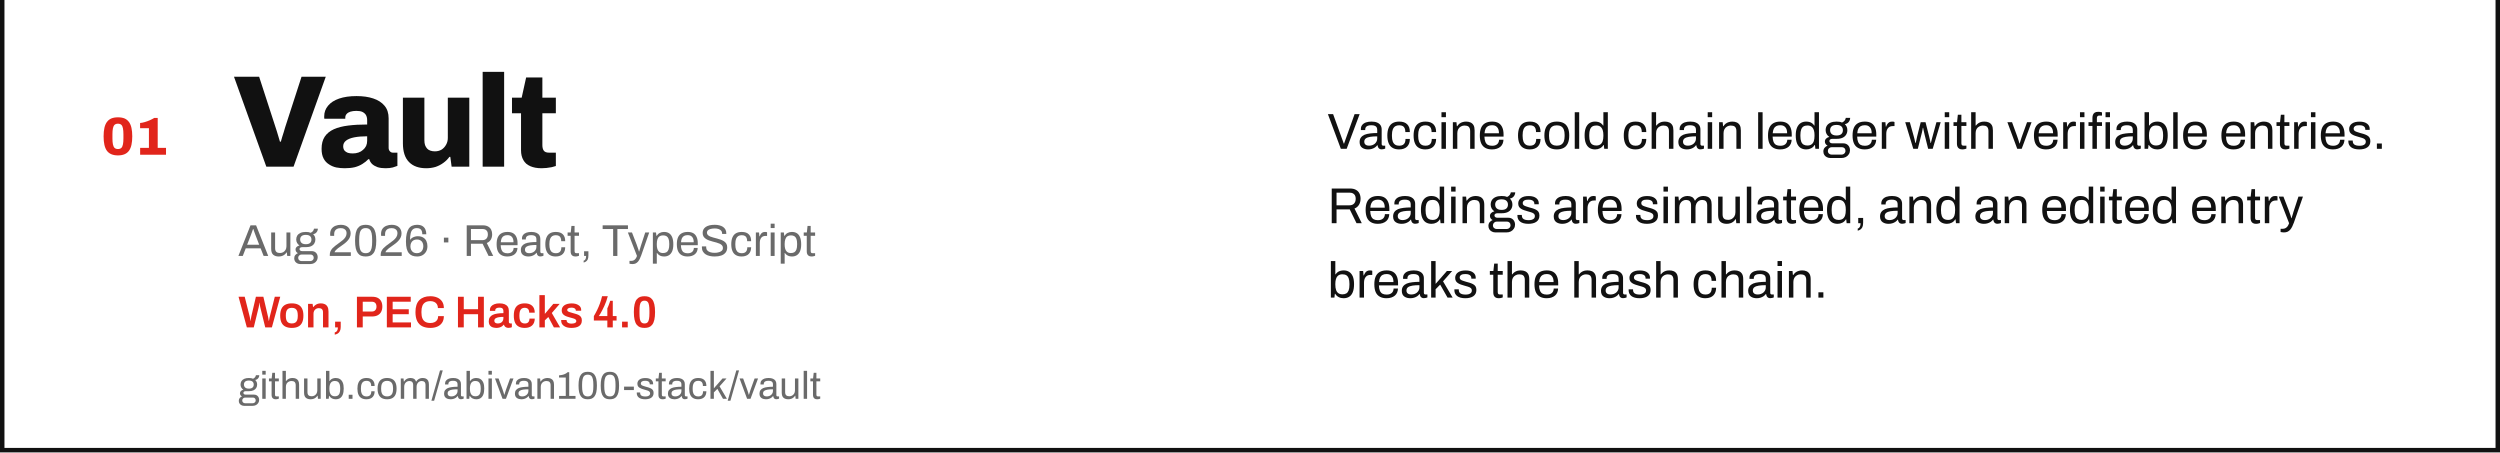
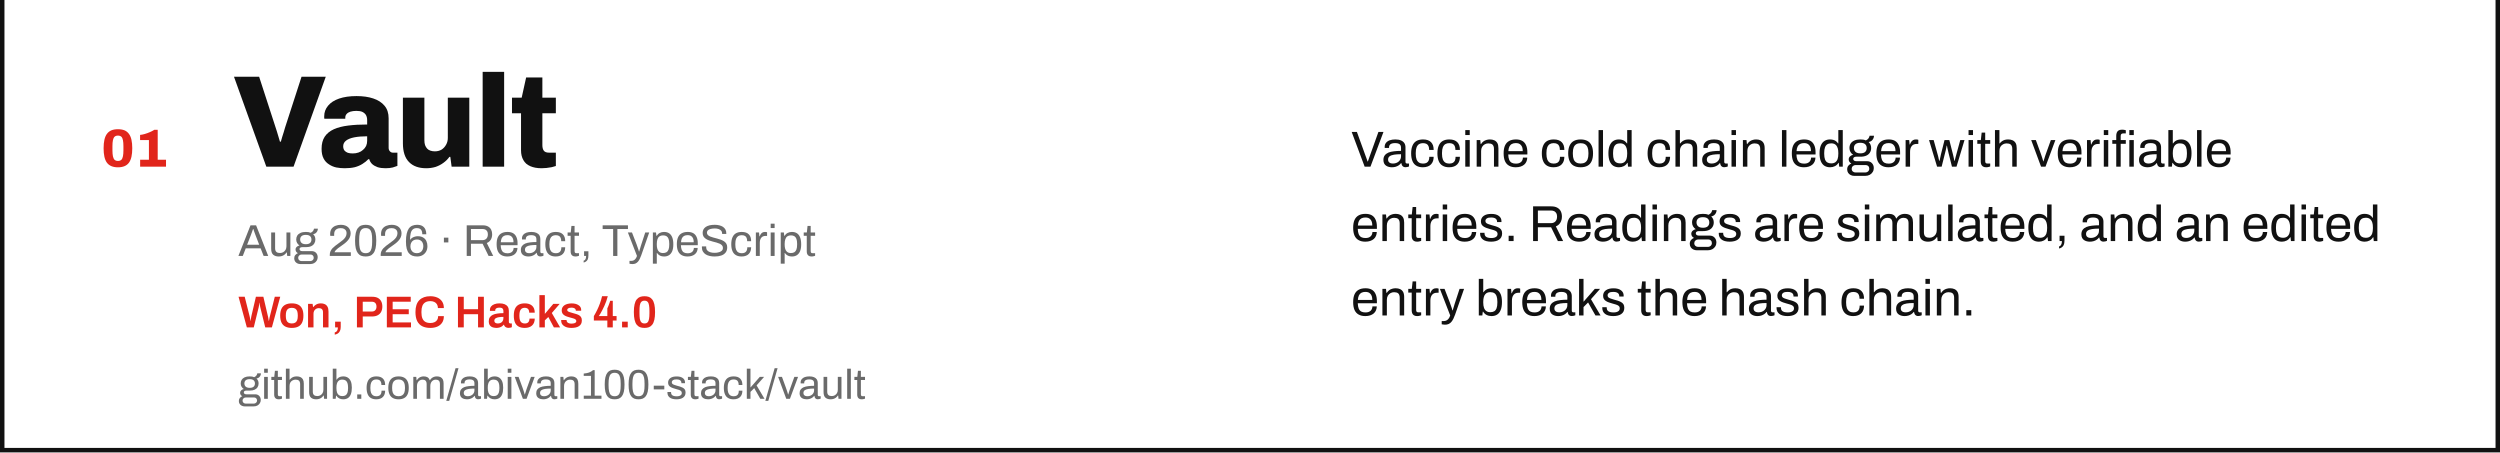
<svg xmlns="http://www.w3.org/2000/svg" viewBox="0 0 840 152" width="840" height="152" role="img" aria-label="Vault. Won, PEC Hacks 4.0. Vaccine cold chain ledger with verifiable entries. Readings are simulated, and an edited entry breaks the hash chain. Aug 2026 · React, TypeScript. github.com/abivan100-stack/vault">
  <defs>
    <path id="g0" d="m313-12q-72 0-123 22q-51 21-83 64q-32 44-47 111q-15 67-15 159q0 91 15 158q15 67 47 110q32 44 83 66q51 21 123 21q72 0 123-21q50-22 82-66q32-43 47-110q15-67 15-158q0-92-15-159q-15-67-47-111q-32-43-82-64q-51-22-123-22zm0 119q40 0 63 21q22 22 30 66q9 43 9 110v78q0 68-9 112q-8 44-30 65q-23 21-63 21q-40 0-63-21q-22-21-31-65q-9-43-9-111v-77q0-68 9-112q9-44 31-66q23-21 63-21z" />
    <path id="g1" d="m102 0v129h164v367h-165v97q40 3 87 17q48 14 94 34q47 21 84 44h64v-559h155v-129z" />
    <path id="g2" d="m261 0l-247 687h192l126-388q4-12 10-31q6-20 12-40q7-21 11-37h7q5 15 10 35q6 19 12 38q6 20 10 34l126 389h185l-246-687z" />
    <path id="g3" d="m209-12q-33 0-65 6q-31 7-56 24q-26 16-41 45q-15 29-15 73q0 57 24 93q24 36 70 57q45 20 110 28q64 8 144 8v33q0 23-9 39q-9 15-27 24q-17 8-46 8q-26 0-46-6q-19-6-29-18q-10-11-10-27v-9h-160q-1 5-1 9v9q0 47 30 82q29 35 84 54q55 19 133 19q73 0 127-18q55-18 86-55q32-37 32-97v-225q0-17 10-27q9-10 23-10h34v-101q-11-5-35-12q-23-6-56-6q-34 0-60 8q-25 9-42 24q-16 16-22 37h-7q-19-20-45-36q-25-16-58-25q-34-8-77-8zm61 113q24 0 44 7q20 7 34 20q15 12 24 30q8 18 8 39v35q-57 0-98-8q-41-8-63-25q-22-17-22-43q0-19 9-32q10-12 26-18q16-5 38-5z" />
    <path id="g4" d="m237-12q-85 0-131 47q-47 47-47 144v348h164v-325q0-21 5-37q6-16 16-27q10-11 26-16q15-5 33-5q29 0 51 13q22 14 35 38q13 23 13 51v308h164v-527h-135l-10 75h-7q-18-26-46-46q-27-20-60-31q-34-10-71-10z" />
    <path id="g5" d="m62 0v724h164v-724z" />
    <path id="g6" d="m247-12q-51 0-87 16q-35 15-52 46q-18 31-18 75v283h-69v119h74l34 154h124v-154h103v-119h-103v-243q0-28 11-43q11-15 40-15h52v-102q-13-4-32-9q-20-4-40-6q-20-2-37-2z" />
    <path id="g7" d="m7 0l271 686h125l272-686h-103l-67 170h-334l-66-170zm195 251h271l-83 215q-3 9-9 25q-6 16-13 35q-7 20-14 40q-7 21-13 38h-6q-7-20-16-46q-9-26-18-50q-9-25-15-42z" />
    <path id="g8" d="m232-12q-76 0-122 39q-46 39-46 136v363h88v-351q0-33 8-54q8-21 23-33q15-12 35-17q21-5 45-5q38 0 70 18q32 18 53 52q20 35 20 81v309h88v-526h-71l-8 79h-7q-21-32-48-52q-26-20-58-29q-33-10-70-10z" />
    <path id="g9" d="m158-182q-38 0-70 16q-32 15-51 44q-19 29-19 69q0 44 24 73q25 29 59 43q-25 12-39 33q-14 22-14 48q0 35 26 59q25 24 62 32q-34 22-54 57q-19 34-19 76q0 50 23 88q24 38 72 60q49 22 119 22q32 0 60-4q28-5 50-15q35 16 53 41q17 25 21 51h87q0-30-14-57q-13-26-36-44q-23-17-56-23q25-24 38-54q12-30 12-65q0-50-24-88q-23-39-70-61q-47-22-118-22h-82q-27 0-44-11q-17-10-17-33q0-20 17-33q17-12 44-12h214q58 0 95-38q37-39 37-99q0-43-22-77q-21-35-60-56q-38-20-89-20zm25 67h189q23 0 42 9q19 10 30 27q11 17 11 37q0 34-20 54q-20 20-50 20h-202q-32 0-54-22q-22-21-22-52q0-33 22-53q22-20 54-20zm95 378q64 0 95 28q31 28 31 77q0 48-31 76q-31 28-95 28q-64 0-96-28q-31-28-31-76q0-31 14-55q14-24 42-37q28-13 71-13z" />
    <path id="ga" d="" />
    <path id="gb" d="m50 0v29q0 42 16 77q17 36 44 66q28 29 63 56q35 27 71 53q49 34 90 68q42 34 67 73q25 40 25 89q0 31-14 57q-15 25-44 40q-29 15-74 15q-53 0-85-18q-32-18-47-48q-14-30-14-66v-41h-87q-1 5-2 16q-1 10-1 24q0 74 33 120q33 45 88 66q55 22 119 22q57 0 98-16q41-15 68-42q27-27 40-62q13-34 13-72q0-47-17-86q-16-39-46-72q-29-34-68-65q-40-31-86-63q-32-21-63-44q-31-24-53-48q-22-24-28-46h365v-82z" />
    <path id="gc" d="m287-12q-56 0-100 16q-44 17-75 58q-31 40-47 108q-16 69-16 173q0 104 16 173q16 68 47 108q31 41 75 58q44 16 100 16q56 0 99-16q44-17 75-58q31-40 47-108q16-69 16-173q0-104-16-173q-16-68-47-108q-31-41-75-58q-43-16-99-16zm0 74q57 0 89 29q31 29 44 86q12 57 12 142v46q0 86-12 143q-13 58-44 87q-32 29-89 29q-57 0-89-29q-32-29-44-86q-13-57-13-143v-45q0-85 13-143q12-58 44-87q32-29 89-29z" />
    <path id="gd" d="m300-12q-59 0-106 17q-46 17-78 55q-33 38-50 102q-17 65-17 161q0 106 17 177q17 72 48 116q32 43 78 62q47 20 106 20q74 0 120-28q45-28 66-76q21-47 21-108h-90q0 46-13 77q-13 31-40 46q-28 15-69 15q-60 0-93-32q-34-31-46-91q-13-60-14-143q14 23 40 42q25 19 60 30q35 12 74 12q74 0 122-30q48-29 71-80q23-51 23-114q0-69-30-121q-30-52-82-81q-52-28-118-28zm-6 74q49 0 81 22q32 21 47 56q16 36 16 79q0 41-15 75q-15 34-47 54q-31 21-80 21q-49 0-82-21q-33-21-49-56q-16-34-16-78q0-41 16-76q16-35 48-56q32-20 81-20z" />
    <path id="ge" d="m117 303v107h100v-107z" />
    <path id="gf" d="m86 0v686h361q70 0 117-26q46-25 69-70q23-46 23-105q0-71-32-122q-32-51-88-73l144-290h-104l-134 273h-261v-273zm95 354h257q57 0 90 35q32 35 32 96q0 38-14 64q-14 26-41 41q-27 14-67 14h-257z" />
    <path id="g10" d="m279-12q-78 0-131 30q-54 29-82 90q-27 61-27 155q0 95 27 155q28 61 82 90q54 30 135 30q74 0 124-28q50-29 75-86q26-56 26-141v-42h-378q2-63 18-103q17-41 50-60q33-18 83-18q34 0 59 8q26 9 44 25q17 16 26 38q9 22 10 48h86q-1-42-16-77q-15-36-44-61q-29-25-71-39q-42-14-96-14zm-147 319h285q0 44-10 74q-10 30-29 49q-18 19-42 28q-25 8-56 8q-46 0-78-17q-32-17-49-52q-17-35-21-90z" />
    <path id="g11" d="m201-12q-29 0-58 7q-29 7-54 23q-25 16-40 44q-15 29-15 72q0 54 26 89q26 35 72 55q47 19 111 26q64 8 139 8v60q0 29-10 50q-10 21-36 32q-25 12-72 12q-45 0-72-12q-26-11-36-29q-11-18-11-40v-15h-85q-1 5-1 10v12q0 48 27 80q26 33 74 50q48 16 110 16q66 0 110-19q45-19 68-54q22-35 22-84v-285q0-19 9-26q9-8 22-8h39v-58q-14-6-31-10q-17-5-39-5q-26 0-43 11q-17 10-26 28q-9 19-12 42h-7q-18-25-46-44q-27-18-61-28q-34-10-74-10zm22 74q32 0 61 10q28 10 50 28q22 19 35 45q13 26 13 57v44q-81 0-138-9q-57-9-88-32q-30-23-30-65q0-27 12-44q12-17 34-26q22-8 51-8z" />
    <path id="g12" d="m269-12q-76 0-127 30q-52 29-78 90q-27 62-27 155q0 93 27 154q26 61 78 91q53 30 130 30q54 0 94-14q39-14 65-41q26-27 39-65q12-38 12-87h-89q0 46-13 75q-12 30-39 44q-27 15-71 15q-44 0-76-19q-32-20-49-62q-17-42-17-111v-21q0-65 16-108q17-43 49-63q32-20 78-20q45 0 73 16q27 16 40 46q12 30 12 72h86q0-44-12-82q-13-38-39-66q-26-28-66-43q-40-16-96-16z" />
    <path id="g13" d="m192-12q-41 0-64 16q-23 15-33 40q-10 26-10 55v353h-68v74h70l16 147h70v-147h99v-74h-99v-340q0-25 9-38q9-12 34-12h56v-58q-10-5-24-8q-14-3-28-6q-15-2-28-2z" />
    <path id="g14" d="m79-147v41q19 4 31 19q13 15 19 37q6 23 6 50h-46v105h97v-94q0-58-16-91q-17-32-42-47q-24-15-49-20z" />
    <path id="g15" d="m254 0v603h-235v83h567v-83h-237v-603z" />
    <path id="g16" d="m114-182q-24 0-42 4q-17 3-23 4v64h44q24 0 47 10q23 10 43 34q20 24 34 66l-204 526h92l105-271q7-19 16-47q10-27 20-56q9-29 15-51h6q4 16 10 36q6 20 13 41q6 22 12 42q7 19 11 34l89 272h89l-178-511q-15-43-33-79q-18-37-40-63q-22-26-53-41q-31-14-73-14z" />
    <path id="g17" d="m69-173v699h70l9-75h7q27 44 69 65q42 22 95 22q66 0 112-29q46-29 71-91q25-61 25-159q0-92-25-153q-26-60-72-89q-46-29-107-29q-34 0-64 8q-30 8-54 26q-24 17-42 44h-6v-239zm226 238q49 0 80 19q31 20 46 62q15 41 15 106v21q0 69-16 111q-16 41-46 59q-31 18-76 18q-49 0-80-21q-32-22-46-65q-15-43-15-105v-15q0-55 11-91q10-37 30-59q19-22 44-31q25-9 53-9z" />
    <path id="g18" d="m338-12q-56 0-108 11q-51 11-91 35q-40 25-63 64q-24 39-24 96q0 5 0 10q1 5 1 10h96q0-3-1-10q0-6 0-11q0-40 24-68q24-28 66-41q43-14 97-14q24 0 51 3q26 3 50 11q25 7 44 20q20 12 32 30q11 19 11 46q0 34-19 56q-20 23-52 38q-32 14-72 26q-41 11-84 22q-43 11-84 26q-40 14-72 36q-32 21-52 53q-19 32-19 78q0 43 17 77q18 34 52 58q35 23 86 36q51 12 117 12q54 0 101-12q46-11 82-34q35-24 55-60q20-36 20-87v-12h-94v15q0 34-21 58q-21 24-58 37q-36 13-82 13q-60 0-100-12q-40-11-60-32q-19-22-19-49q0-31 19-52q20-21 52-35q32-13 73-24q41-11 83-22q43-12 84-26q40-15 72-36q33-22 52-54q19-33 19-80q0-73-36-118q-36-46-99-67q-63-21-146-21z" />
    <path id="g19" d="m69 0v526h71l8-87h7q8 25 22 47q14 23 38 38q24 14 59 14q15 0 28-2q12-3 18-6v-81h-33q-34 0-59-11q-24-12-40-33q-16-21-24-50q-7-29-7-62v-293z" />
    <path id="g1a" d="m69 625v98h88v-98zm0-625v526h88v-526z" />
    <path id="g1b" d="m196 0l-186 686h138l111-441q3-10 6-27q3-18 6-37q3-19 5-34h5q2 12 3 26q2 14 4 28q3 14 5 25q2 12 3 19l103 441h167l103-441q3-10 6-27q3-18 6-37q3-19 5-34h5q2 11 5 25l5 27q2 13 5 25q3 12 5 21l111 441h122l-187-686h-149l-111 450q-3 14-7 32q-3 19-6 38q-2 18-4 32h-4q-1-15-4-34q-2-20-5-38q-3-18-6-30l-110-450z" />
    <path id="g1c" d="m299-12q-86 0-144 30q-58 29-87 90q-29 61-29 155q0 95 29 155q29 61 87 90q58 30 144 30q87 0 145-30q57-29 86-90q29-60 29-155q0-94-29-155q-29-61-86-90q-58-30-145-30zm0 100q48 0 77 18q30 19 44 56q13 38 13 94v14q0 56-13 94q-14 37-44 56q-29 18-77 18q-48 0-77-18q-30-19-44-56q-13-38-13-94v-14q0-56 13-94q14-37 44-56q29-18 77-18z" />
    <path id="g1d" d="m65 0v526h102l10-70h7q18 24 42 42q25 19 56 30q32 10 70 10q50 0 88-18q39-18 61-58q22-40 22-107v-355h-123v333q0 28-6 47q-7 18-20 30q-12 11-30 16q-18 5-40 5q-33 0-60-16q-26-16-42-44q-15-28-15-65v-306z" />
    <path id="g1e" d="m79-163v51q25 4 40 20q15 16 23 40q7 24 7 52h-62v128h126v-117q0-58-19-94q-18-36-48-55q-31-18-67-25z" />
    <path id="g1f" d="" />
    <path id="g20" d="m76 0v686h344q76 0 126-27q49-27 74-76q25-49 25-117q0-67-26-117q-26-50-77-77q-52-28-129-28h-207v-244zm130 355h203q50 0 77 29q28 30 28 82q0 35-12 59q-12 24-35 37q-23 13-58 13h-203z" />
    <path id="g21" d="m76 0v686h535v-111h-405v-169h361v-111h-361v-184h411v-111z" />
    <path id="g22" d="m378-12q-105 0-180 37q-74 37-114 115q-39 79-39 203q0 181 88 268q88 87 245 87q85 0 154-29q68-29 108-87q41-59 41-149h-133q0 50-22 85q-21 34-59 52q-38 18-87 18q-68 0-113-26q-45-27-67-79q-21-52-21-129v-22q0-78 21-130q22-52 66-78q45-26 114-26q52 0 91 18q39 17 61 52q21 34 21 84h128q0-90-40-148q-40-59-109-88q-68-28-154-28z" />
    <path id="g23" d="m76 0v686h130v-279h320v279h130v-686h-130v295h-320v-295z" />
    <path id="g24" d="m200-12q-22 0-50 6q-29 5-56 20q-26 15-43 44q-17 30-17 78q0 54 24 90q24 35 68 56q43 20 104 28q60 9 132 9v43q0 23-7 41q-7 18-25 29q-19 10-56 10q-37 0-58-9q-21-9-29-22q-8-13-8-27v-14h-118q-1 5-1 10v12q0 45 27 78q27 33 75 50q48 18 111 18q72 0 119-20q46-20 69-57q23-37 23-90v-248q0-19 11-27q11-8 24-8h32v-84q-10-4-29-10q-19-5-47-5q-26 0-47 9q-20 8-34 24q-14 16-20 38h-6q-17-21-40-38q-24-16-56-25q-31-9-72-9zm37 100q30 0 53 9q24 9 40 25q15 16 24 39q8 23 8 50v24q-55 0-102-7q-46-7-74-26q-27-19-27-54q0-18 9-32q8-13 26-20q17-8 43-8z" />
    <path id="g25" d="m284-12q-82 0-136 30q-55 29-82 90q-27 61-27 155q0 95 27 155q28 61 82 90q55 30 136 30q53 0 94-13q41-13 70-39q30-27 45-66q15-39 15-91h-124q0 37-11 61q-11 24-33 36q-23 13-58 13q-41 0-67-19q-26-19-39-56q-12-38-12-95v-13q0-56 12-94q13-38 40-56q27-19 71-19q34 0 57 13q22 12 34 37q12 25 12 60h118q0-49-15-88q-15-39-44-66q-29-27-71-41q-41-14-94-14z" />
    <path id="g26" d="m65 0v723h122v-421l189 224h143l-176-204l186-322h-140l-124 233l-78-75v-158z" />
    <path id="g27" d="m270-12q-57 0-100 12q-43 13-72 35q-29 22-44 51q-14 30-14 65q0 5 0 9q1 4 1 6h120v-8q1-27 17-44q16-16 42-23q26-7 55-7q26 0 49 6q24 5 40 18q15 12 15 32q0 26-20 40q-20 14-53 23q-32 9-69 19q-33 9-66 20q-33 11-59 28q-27 17-44 44q-16 27-16 67q0 39 17 68q17 29 47 49q30 19 71 29q41 10 89 10q47 0 86-10q38-10 66-29q29-18 44-44q16-27 16-59q0-7 0-14q-1-7-1-8h-119v7q0 19-12 32q-11 14-32 22q-22 8-54 8q-24 0-42-4q-18-4-30-11q-11-7-17-16q-6-9-6-20q0-19 15-30q15-11 40-19q26-8 56-17q36-10 74-21q38-10 70-26q33-16 53-45q20-29 20-77q0-46-17-78q-18-33-50-52q-31-20-74-29q-42-9-92-9z" />
    <path id="g28" d="m333 0v153h-302v100q40 66 74 136q34 70 62 147q28 77 48 162h128q-13-53-33-109q-20-56-44-109q-24-53-48-98q-24-46-44-80q-21-33-33-49h192v173q9 19 18 40q9 22 17 44q9 23 16 44q7 22 13 42h58v-343h85v-100h-85v-153z" />
    <path id="g29" d="m86 0v128h127v-128z" />
    <path id="g2a" d="m288-12q-56 0-100 16q-44 17-75 57q-31 40-47 109q-16 68-16 173q0 105 16 173q16 69 47 109q31 40 75 57q44 16 100 16q56 0 100-16q43-17 74-57q31-40 47-109q16-68 16-173q0-105-16-173q-16-69-47-109q-31-40-74-57q-44-16-100-16zm0 100q47 0 70 26q24 25 32 76q9 50 9 125v52q0 77-9 129q-8 51-32 76q-23 26-70 26q-46 0-70-26q-25-25-34-76q-8-50-8-126v-52q0-76 8-128q9-51 34-76q24-26 70-26z" />
    <path id="g2b" d="m69 0v723h88v-263h7q20 27 45 44q25 17 55 26q31 8 67 8q50 0 87-17q38-17 60-55q21-38 21-103v-363h-88v351q0 33-9 54q-8 21-22 33q-15 12-36 17q-20 5-45 5q-37 0-70-18q-33-17-53-50q-19-34-19-83v-309z" />
    <path id="g2c" d="m319-12q-53 0-95 22q-42 21-69 65h-7l-9-75h-70v723h88v-263h6q18 28 42 45q24 17 54 25q30 8 64 8q61 0 107-29q46-29 72-89q25-60 25-153q0-98-25-159q-25-62-71-91q-46-29-112-29zm-21 77q45 0 76 18q30 18 46 59q16 42 16 110v21q0 66-15 107q-15 42-46 62q-31 19-80 19q-28 0-53-9q-25-9-44-31q-20-22-30-59q-11-37-11-91v-16q0-62 15-104q14-42 46-64q31-22 80-22z" />
    <path id="g2d" d="m89 0v105h98v-105z" />
    <path id="g2e" d="m285-12q-80 0-135 30q-54 29-82 90q-29 61-29 155q0 95 29 155q28 61 82 90q55 30 135 30q80 0 135-30q54-29 82-90q28-60 28-155q0-94-28-155q-28-61-82-90q-55-30-135-30zm0 74q51 0 85 20q34 20 52 62q17 43 17 108v22q0 66-17 108q-18 42-52 62q-34 20-85 20q-51 0-85-20q-35-20-52-62q-17-42-17-108v-22q0-65 17-108q17-42 52-62q34-20 85-20z" />
    <path id="g2f" d="m69 0v526h71l8-79h7q20 32 45 52q25 20 55 29q30 10 65 10q51 0 88-20q37-21 55-71h6q19 32 44 51q25 20 56 30q31 10 66 10q48 0 84-16q36-17 57-54q20-38 20-101v-367h-88v353q0 32-8 53q-7 21-21 32q-14 12-33 17q-18 5-39 5q-35 0-65-18q-29-18-47-52q-18-34-18-81v-309h-88v353q0 32-8 53q-8 21-21 32q-13 12-32 17q-18 5-38 5q-36 0-66-18q-31-18-49-52q-18-34-18-81v-309z" />
    <path id="g30" d="m0-49l223 784h71l-223-784z" />
    <path id="g31" d="m208 0l-195 526h92l96-263q7-19 16-47q9-29 19-58q9-30 15-53h5q7 22 16 51q9 30 18 58q10 29 17 49l95 263h89l-195-526z" />
    <path id="g32" d="m69 0v526h71l8-79h7q21 32 47 52q27 20 60 29q32 10 69 10q50 0 87-17q38-17 60-55q21-38 21-103v-363h-88v351q0 33-9 54q-8 21-22 33q-15 12-36 17q-20 5-45 5q-37 0-70-18q-33-18-53-52q-19-34-19-81v-309z" />
    <path id="g33" d="m67 0v75h173v475h-174v56q37 3 76 11q40 8 78 25q38 18 69 46h40v-613h163v-75z" />
    <path id="g34" d="m40 226v89h253v-89z" />
    <path id="g35" d="m253-12q-54 0-95 11q-41 11-68 32q-27 21-41 50q-14 29-14 66v10q0 4 1 7h87q-1-4-1-7v-6q1-35 18-55q18-20 49-28q31-8 69-8q33 0 61 8q28 9 45 26q16 18 16 45q0 33-22 51q-21 17-56 27q-35 10-73 21q-32 9-64 20q-32 11-57 27q-26 16-42 41q-15 26-15 65q0 35 15 62q14 27 41 46q27 19 65 29q39 9 86 9q50 0 88-11q37-11 62-31q25-20 37-45q12-26 12-55v-11q0-6-1-9h-86v11q0 20-10 38q-11 19-36 30q-26 12-71 12q-29 0-50-4q-21-5-35-14q-14-10-21-22q-7-13-7-29q0-26 17-40q17-14 45-23q29-9 62-20q35-10 72-20q36-11 66-27q31-16 50-43q18-28 18-73q0-42-16-73q-16-31-46-51q-29-20-68-29q-40-10-87-10z" />
    <path id="g36" d="m69 0v723h88v-452l223 255h104l-180-204l190-322h-101l-146 257l-90-91v-166z" />
    <path id="g37" d="m69 0v723h88v-723z" />
    <path id="g38" d="m266 0l-256 686h103l176-486q6-14 12-32q6-18 12-35q6-17 11-30h6q4 12 10 29q6 17 12 34q6 18 12 34l174 486h100l-257-686z" />
    <path id="g39" d="m248-12q-65 0-112 29q-46 29-72 91q-25 61-25 159q0 93 26 153q26 60 72 89q46 29 107 29q35 0 65-8q30-8 53-25q24-17 42-45h6v263h88v-723h-71l-8 75h-7q-27-44-70-65q-43-22-94-22zm21 77q50 0 81 22q31 22 46 64q14 42 14 104v16q0 54-11 91q-11 37-30 59q-19 22-44 31q-25 9-53 9q-49 0-80-19q-31-20-46-62q-15-41-15-107v-21q0-68 16-110q16-41 47-59q30-18 75-18z" />
    <path id="g3a" d="m170 0l-159 526h91l80-289q6-21 12-45q5-25 10-46q6-20 8-31h6q4 19 10 43q5 24 10 46q4 22 7 34l72 288h95l73-288q4-17 9-40q5-22 10-44q6-22 8-39h6q4 16 9 37q5 22 11 44q6 23 11 40l79 290h84l-158-526h-90l-68 272q-4 19-10 44q-6 26-12 52q-5 27-9 47h-6q-2-15-7-38q-4-23-10-51q-6-27-14-54l-68-272z" />
    <path id="g3b" d="m90 0v452h-78v74h78v84q0 31 9 58q9 28 34 46q25 17 70 17q14 0 27-1q14-2 26-4q13-3 23-6v-63h-53q-25 0-36-13q-12-12-12-35v-83h101v-74h-101v-452zm259 625v98h88v-98zm0-625v526h88v-526z" />
  </defs>
  <rect width="840" height="152" fill="#ffffff" />
-   <g transform="translate(34.0 52.0) scale(0.018 -0.018)" fill="#e1251b">
+   <g transform="translate(34.0 56.0) scale(0.018 -0.018)" fill="#e1251b">
    <use href="#g0" x="0" />
    <use href="#g1" x="625" />
  </g>
  <g transform="translate(78.0 56.0) scale(0.044 -0.044)" fill="#111111">
    <use href="#g2" x="0" />
    <use href="#g3" x="651" />
    <use href="#g4" x="1245" />
    <use href="#g5" x="1851" />
    <use href="#g6" x="2116" />
  </g>
  <g transform="translate(80.0 86.0) scale(0.015 -0.015)" fill="#6a6a6a">
    <use href="#g7" x="0" />
    <use href="#g8" x="677" />
    <use href="#g9" x="1239" />
    <use href="#gb" x="2004" />
    <use href="#gc" x="2571" />
    <use href="#gb" x="3144" />
    <use href="#gd" x="3711" />
    <use href="#ge" x="4493" />
    <use href="#gf" x="5035" />
    <use href="#g10" x="5752" />
    <use href="#g11" x="6300" />
    <use href="#g12" x="6845" />
    <use href="#g13" x="7364" />
    <use href="#g14" x="7661" />
    <use href="#g15" x="8147" />
    <use href="#g16" x="8718" />
    <use href="#g17" x="9222" />
    <use href="#g10" x="9789" />
    <use href="#g18" x="10337" />
    <use href="#g12" x="11010" />
    <use href="#g19" x="11529" />
    <use href="#g1a" x="11861" />
    <use href="#g17" x="12086" />
    <use href="#g13" x="12653" />
  </g>
  <g transform="translate(80.0 110.0) scale(0.015 -0.015)" fill="#e1251b">
    <use href="#g1b" x="0" />
    <use href="#g1c" x="904" />
    <use href="#g1d" x="1502" />
    <use href="#g1e" x="2086" />
    <use href="#g20" x="2586" />
    <use href="#g21" x="3256" />
    <use href="#g22" x="3928" />
    <use href="#g23" x="4849" />
    <use href="#g24" x="5581" />
    <use href="#g25" x="6137" />
    <use href="#g26" x="6684" />
    <use href="#g27" x="7197" />
    <use href="#g28" x="7938" />
    <use href="#g29" x="8515" />
    <use href="#g2a" x="8815" />
  </g>
-   <g transform="translate(80.0 134.0) scale(0.013 -0.013)" fill="#6a6a6a">
+   <g transform="translate(80.0 134.0) scale(0.014 -0.014)" fill="#6a6a6a">
    <use href="#g9" x="0" />
    <use href="#g1a" x="556" />
    <use href="#g13" x="781" />
    <use href="#g2b" x="1078" />
    <use href="#g8" x="1641" />
    <use href="#g2c" x="2203" />
    <use href="#g2d" x="2770" />
    <use href="#g12" x="3047" />
    <use href="#g2e" x="3566" />
    <use href="#g2f" x="4136" />
    <use href="#g30" x="4996" />
    <use href="#g11" x="5290" />
    <use href="#g2c" x="5835" />
    <use href="#g1a" x="6402" />
    <use href="#g31" x="6627" />
    <use href="#g11" x="7121" />
    <use href="#g32" x="7666" />
    <use href="#g33" x="8229" />
    <use href="#gc" x="8750" />
    <use href="#gc" x="9323" />
    <use href="#g34" x="9936" />
    <use href="#g35" x="10269" />
    <use href="#g13" x="10779" />
    <use href="#g11" x="11076" />
    <use href="#g12" x="11621" />
    <use href="#g36" x="12140" />
    <use href="#g30" x="12654" />
    <use href="#g31" x="12948" />
    <use href="#g11" x="13442" />
    <use href="#g8" x="13987" />
    <use href="#g37" x="14549" />
    <use href="#g13" x="14774" />
  </g>
-   <g transform="translate(446.0 50.0) scale(0.017 -0.017)" fill="#111111">
+   <g transform="translate(454.0 56.0) scale(0.017 -0.017)" fill="#111111">
    <use href="#g38" x="0" />
    <use href="#g11" x="603" />
    <use href="#g12" x="1148" />
    <use href="#g12" x="1667" />
    <use href="#g1a" x="2186" />
    <use href="#g32" x="2411" />
    <use href="#g10" x="2974" />
    <use href="#g12" x="3731" />
    <use href="#g2e" x="4250" />
    <use href="#g37" x="4820" />
    <use href="#g39" x="5045" />
    <use href="#g12" x="5821" />
    <use href="#g2b" x="6340" />
    <use href="#g11" x="6903" />
    <use href="#g1a" x="7448" />
    <use href="#g32" x="7673" />
    <use href="#g37" x="8445" />
    <use href="#g10" x="8670" />
    <use href="#g39" x="9218" />
    <use href="#g9" x="9785" />
    <use href="#g10" x="10341" />
    <use href="#g19" x="10889" />
    <use href="#g3a" x="11410" />
    <use href="#g1a" x="12133" />
    <use href="#g13" x="12358" />
    <use href="#g2b" x="12655" />
    <use href="#g31" x="13427" />
    <use href="#g10" x="13926" />
    <use href="#g19" x="14474" />
    <use href="#g1a" x="14806" />
    <use href="#g3b" x="15031" />
    <use href="#g11" x="15537" />
    <use href="#g2c" x="16082" />
    <use href="#g37" x="16649" />
    <use href="#g10" x="16874" />
-     <use href="#g10" x="17631" />
-     <use href="#g32" x="18179" />
-     <use href="#g13" x="18742" />
-     <use href="#g19" x="19039" />
-     <use href="#g1a" x="19371" />
-     <use href="#g10" x="19596" />
-     <use href="#g35" x="20144" />
-     <use href="#g2d" x="20654" />
-   </g>
-   <g transform="translate(446.0 75.0) scale(0.017 -0.017)" fill="#111111">
-     <use href="#gf" x="0" />
-     <use href="#g10" x="717" />
-     <use href="#g11" x="1265" />
-     <use href="#g39" x="1810" />
-     <use href="#g1a" x="2377" />
-     <use href="#g32" x="2602" />
-     <use href="#g9" x="3165" />
-     <use href="#g35" x="3721" />
-     <use href="#g11" x="4440" />
-     <use href="#g19" x="4985" />
-     <use href="#g10" x="5307" />
-     <use href="#g35" x="6064" />
-     <use href="#g1a" x="6574" />
-     <use href="#g2f" x="6799" />
-     <use href="#g8" x="7659" />
-     <use href="#g37" x="8221" />
-     <use href="#g11" x="8446" />
-     <use href="#g13" x="8991" />
-     <use href="#g10" x="9288" />
-     <use href="#g39" x="9836" />
-     <use href="#g14" x="10403" />
-     <use href="#g11" x="10889" />
-     <use href="#g32" x="11434" />
-     <use href="#g39" x="11997" />
-     <use href="#g11" x="12773" />
-     <use href="#g32" x="13318" />
-     <use href="#g10" x="14090" />
-     <use href="#g39" x="14638" />
-     <use href="#g1a" x="15205" />
-     <use href="#g13" x="15430" />
-     <use href="#g10" x="15727" />
-     <use href="#g39" x="16275" />
-     <use href="#g10" x="17051" />
-     <use href="#g32" x="17599" />
-     <use href="#g13" x="18162" />
-     <use href="#g19" x="18459" />
-     <use href="#g16" x="18791" />
-   </g>
-   <g transform="translate(446.0 100.0) scale(0.017 -0.017)" fill="#111111">
-     <use href="#g2c" x="0" />
-     <use href="#g19" x="567" />
-     <use href="#g10" x="889" />
-     <use href="#g11" x="1437" />
-     <use href="#g36" x="1982" />
-     <use href="#g35" x="2475" />
-     <use href="#g13" x="3194" />
-     <use href="#g2b" x="3491" />
-     <use href="#g10" x="4054" />
-     <use href="#g2b" x="4811" />
-     <use href="#g11" x="5374" />
-     <use href="#g35" x="5919" />
-     <use href="#g2b" x="6429" />
-     <use href="#g12" x="7201" />
-     <use href="#g2b" x="7720" />
-     <use href="#g11" x="8283" />
-     <use href="#g1a" x="8828" />
-     <use href="#g32" x="9053" />
-     <use href="#g2d" x="9616" />
+   </g>
+   <g transform="translate(454.0 81.0) scale(0.017 -0.017)" fill="#111111">
+     <use href="#g10" x="0" />
+     <use href="#g32" x="548" />
+     <use href="#g13" x="1111" />
+     <use href="#g19" x="1408" />
+     <use href="#g1a" x="1740" />
+     <use href="#g10" x="1965" />
+     <use href="#g35" x="2513" />
+     <use href="#g2d" x="3023" />
+     <use href="#gf" x="3509" />
+     <use href="#g10" x="4226" />
+     <use href="#g11" x="4774" />
+     <use href="#g39" x="5319" />
+     <use href="#g1a" x="5886" />
+     <use href="#g32" x="6111" />
+     <use href="#g9" x="6674" />
+     <use href="#g35" x="7230" />
+     <use href="#g11" x="7949" />
+     <use href="#g19" x="8494" />
+     <use href="#g10" x="8816" />
+     <use href="#g35" x="9573" />
+     <use href="#g1a" x="10083" />
+     <use href="#g2f" x="10308" />
+     <use href="#g8" x="11168" />
+     <use href="#g37" x="11730" />
+     <use href="#g11" x="11955" />
+     <use href="#g13" x="12500" />
+     <use href="#g10" x="12797" />
+     <use href="#g39" x="13345" />
+     <use href="#g14" x="13912" />
+     <use href="#g11" x="14398" />
+     <use href="#g32" x="14943" />
+     <use href="#g39" x="15506" />
+     <use href="#g11" x="16282" />
+     <use href="#g32" x="16827" />
+     <use href="#g10" x="17599" />
+     <use href="#g39" x="18147" />
+     <use href="#g1a" x="18714" />
+     <use href="#g13" x="18939" />
+     <use href="#g10" x="19236" />
+     <use href="#g39" x="19784" />
+   </g>
+   <g transform="translate(454.0 106.0) scale(0.017 -0.017)" fill="#111111">
+     <use href="#g10" x="0" />
+     <use href="#g32" x="548" />
+     <use href="#g13" x="1111" />
+     <use href="#g19" x="1408" />
+     <use href="#g16" x="1740" />
+     <use href="#g2c" x="2453" />
+     <use href="#g19" x="3020" />
+     <use href="#g10" x="3342" />
+     <use href="#g11" x="3890" />
+     <use href="#g36" x="4435" />
+     <use href="#g35" x="4928" />
+     <use href="#g13" x="5647" />
+     <use href="#g2b" x="5944" />
+     <use href="#g10" x="6507" />
+     <use href="#g2b" x="7264" />
+     <use href="#g11" x="7827" />
+     <use href="#g35" x="8372" />
+     <use href="#g2b" x="8882" />
+     <use href="#g12" x="9654" />
+     <use href="#g2b" x="10173" />
+     <use href="#g11" x="10736" />
+     <use href="#g1a" x="11281" />
+     <use href="#g32" x="11506" />
+     <use href="#g2d" x="12069" />
  </g>
  <path d="M0.75 0V152M839.25 0V152M0 151.25H840" stroke="#111111" stroke-width="1.5" fill="none" />
</svg>
